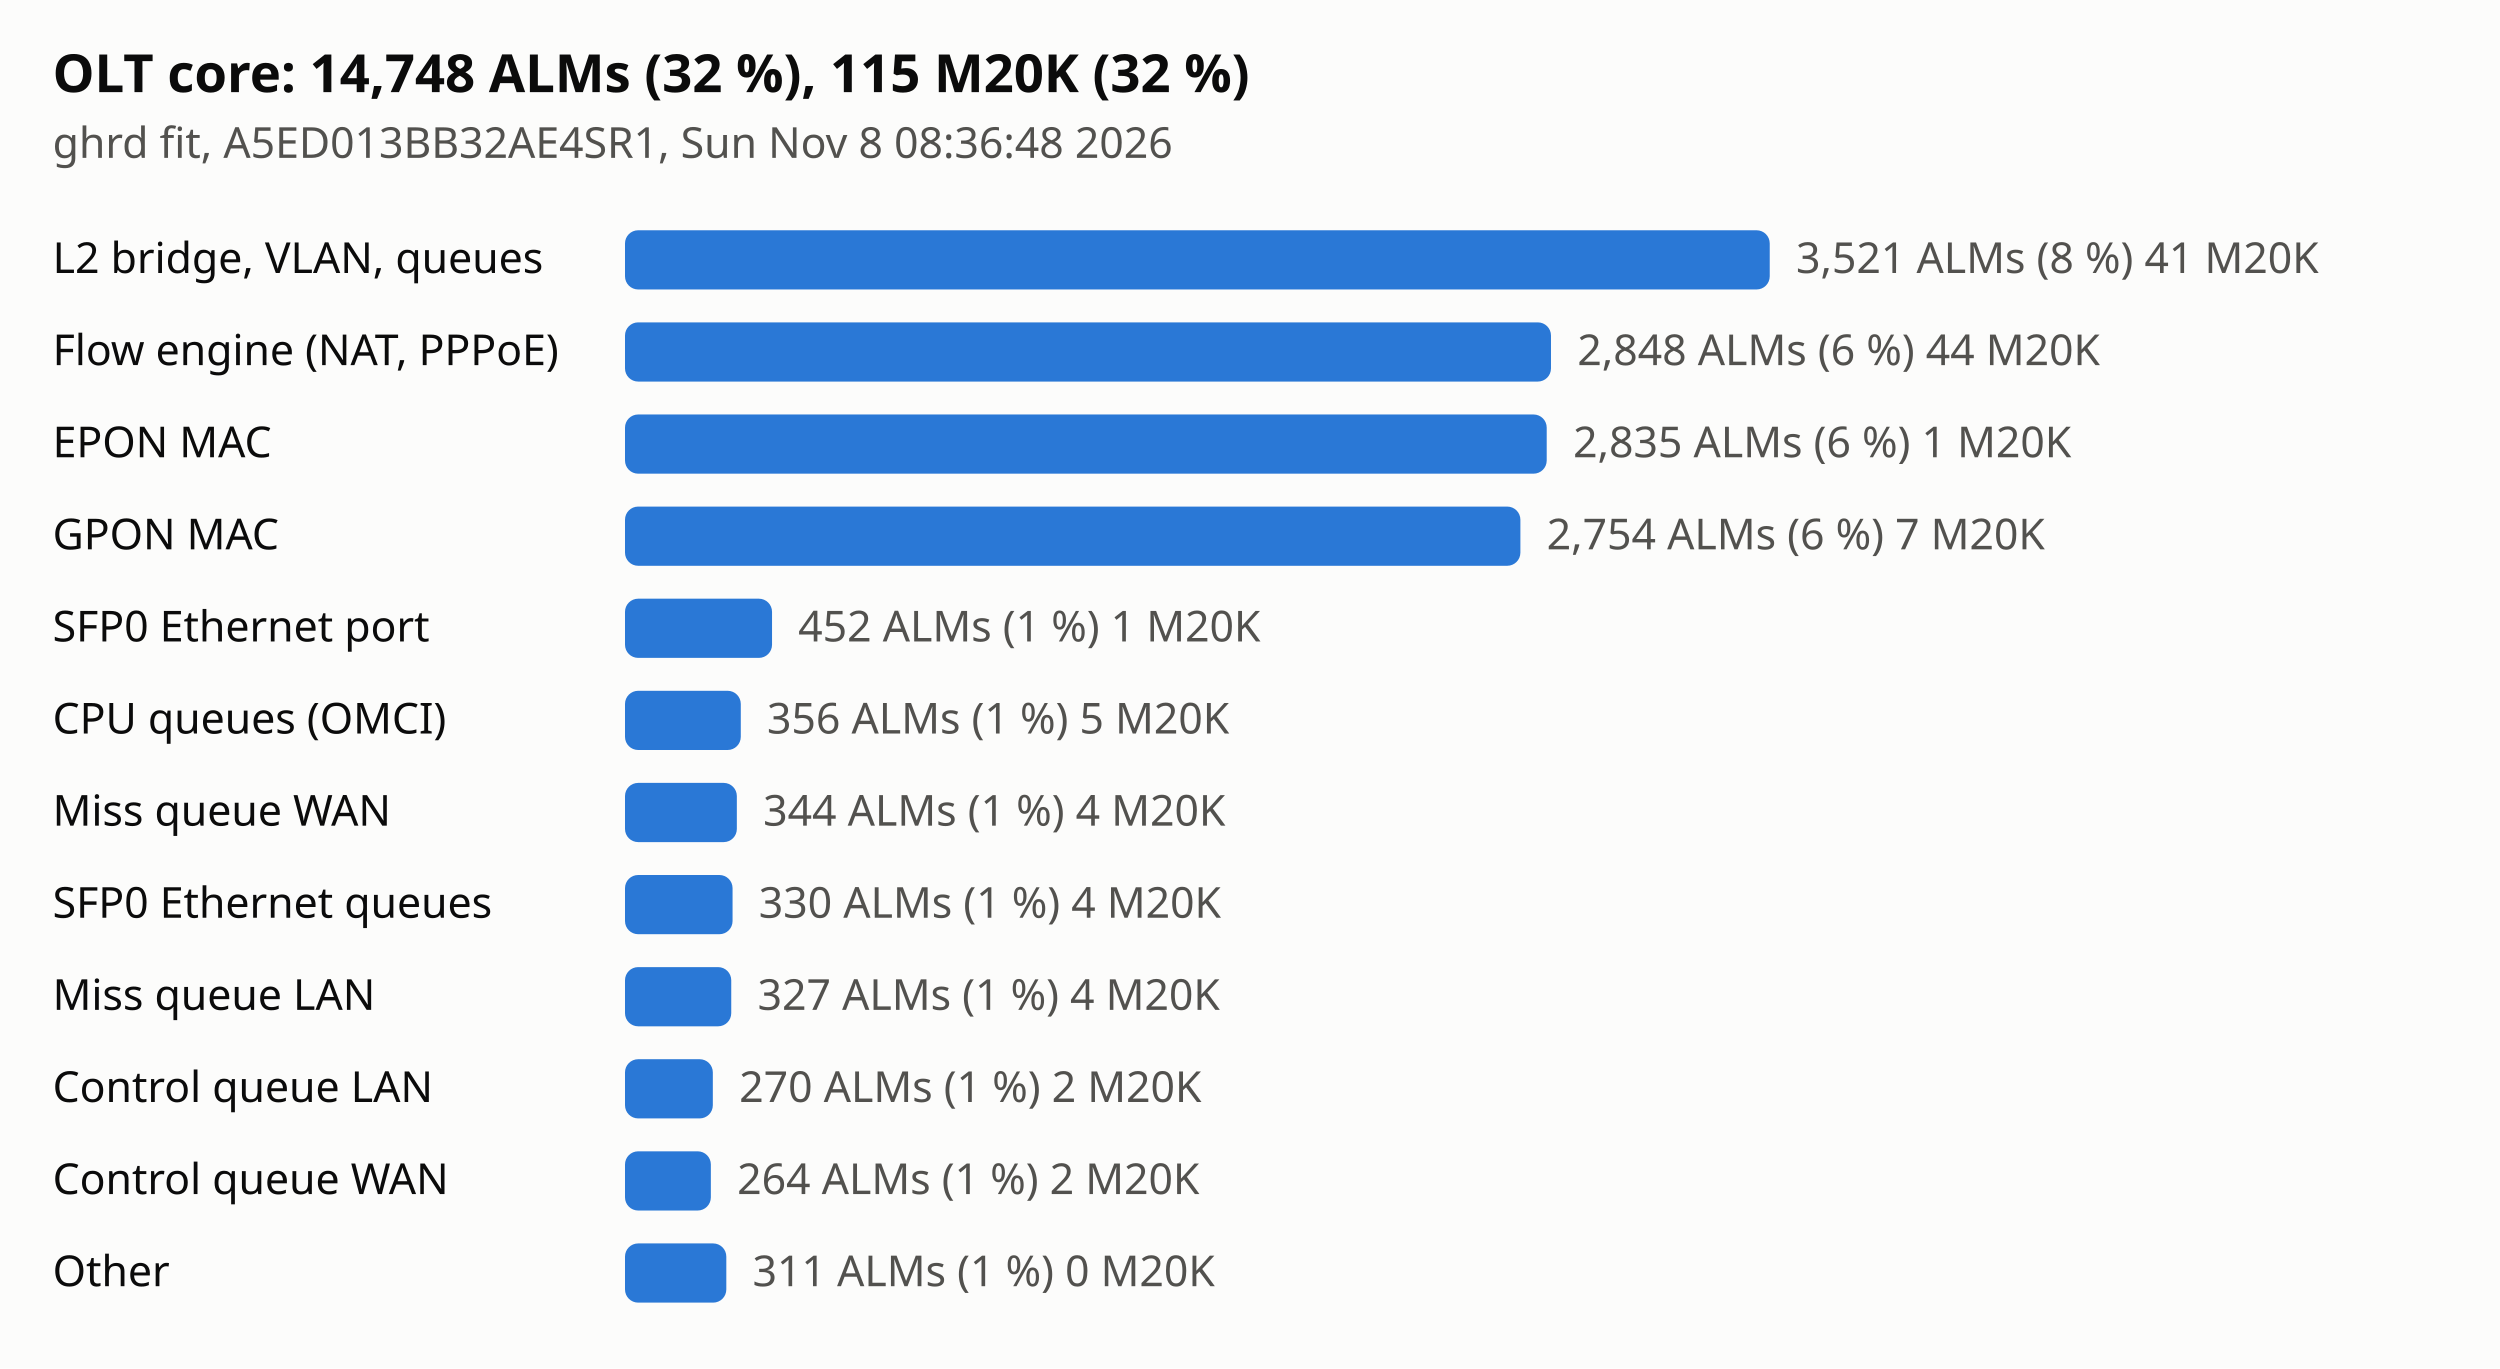
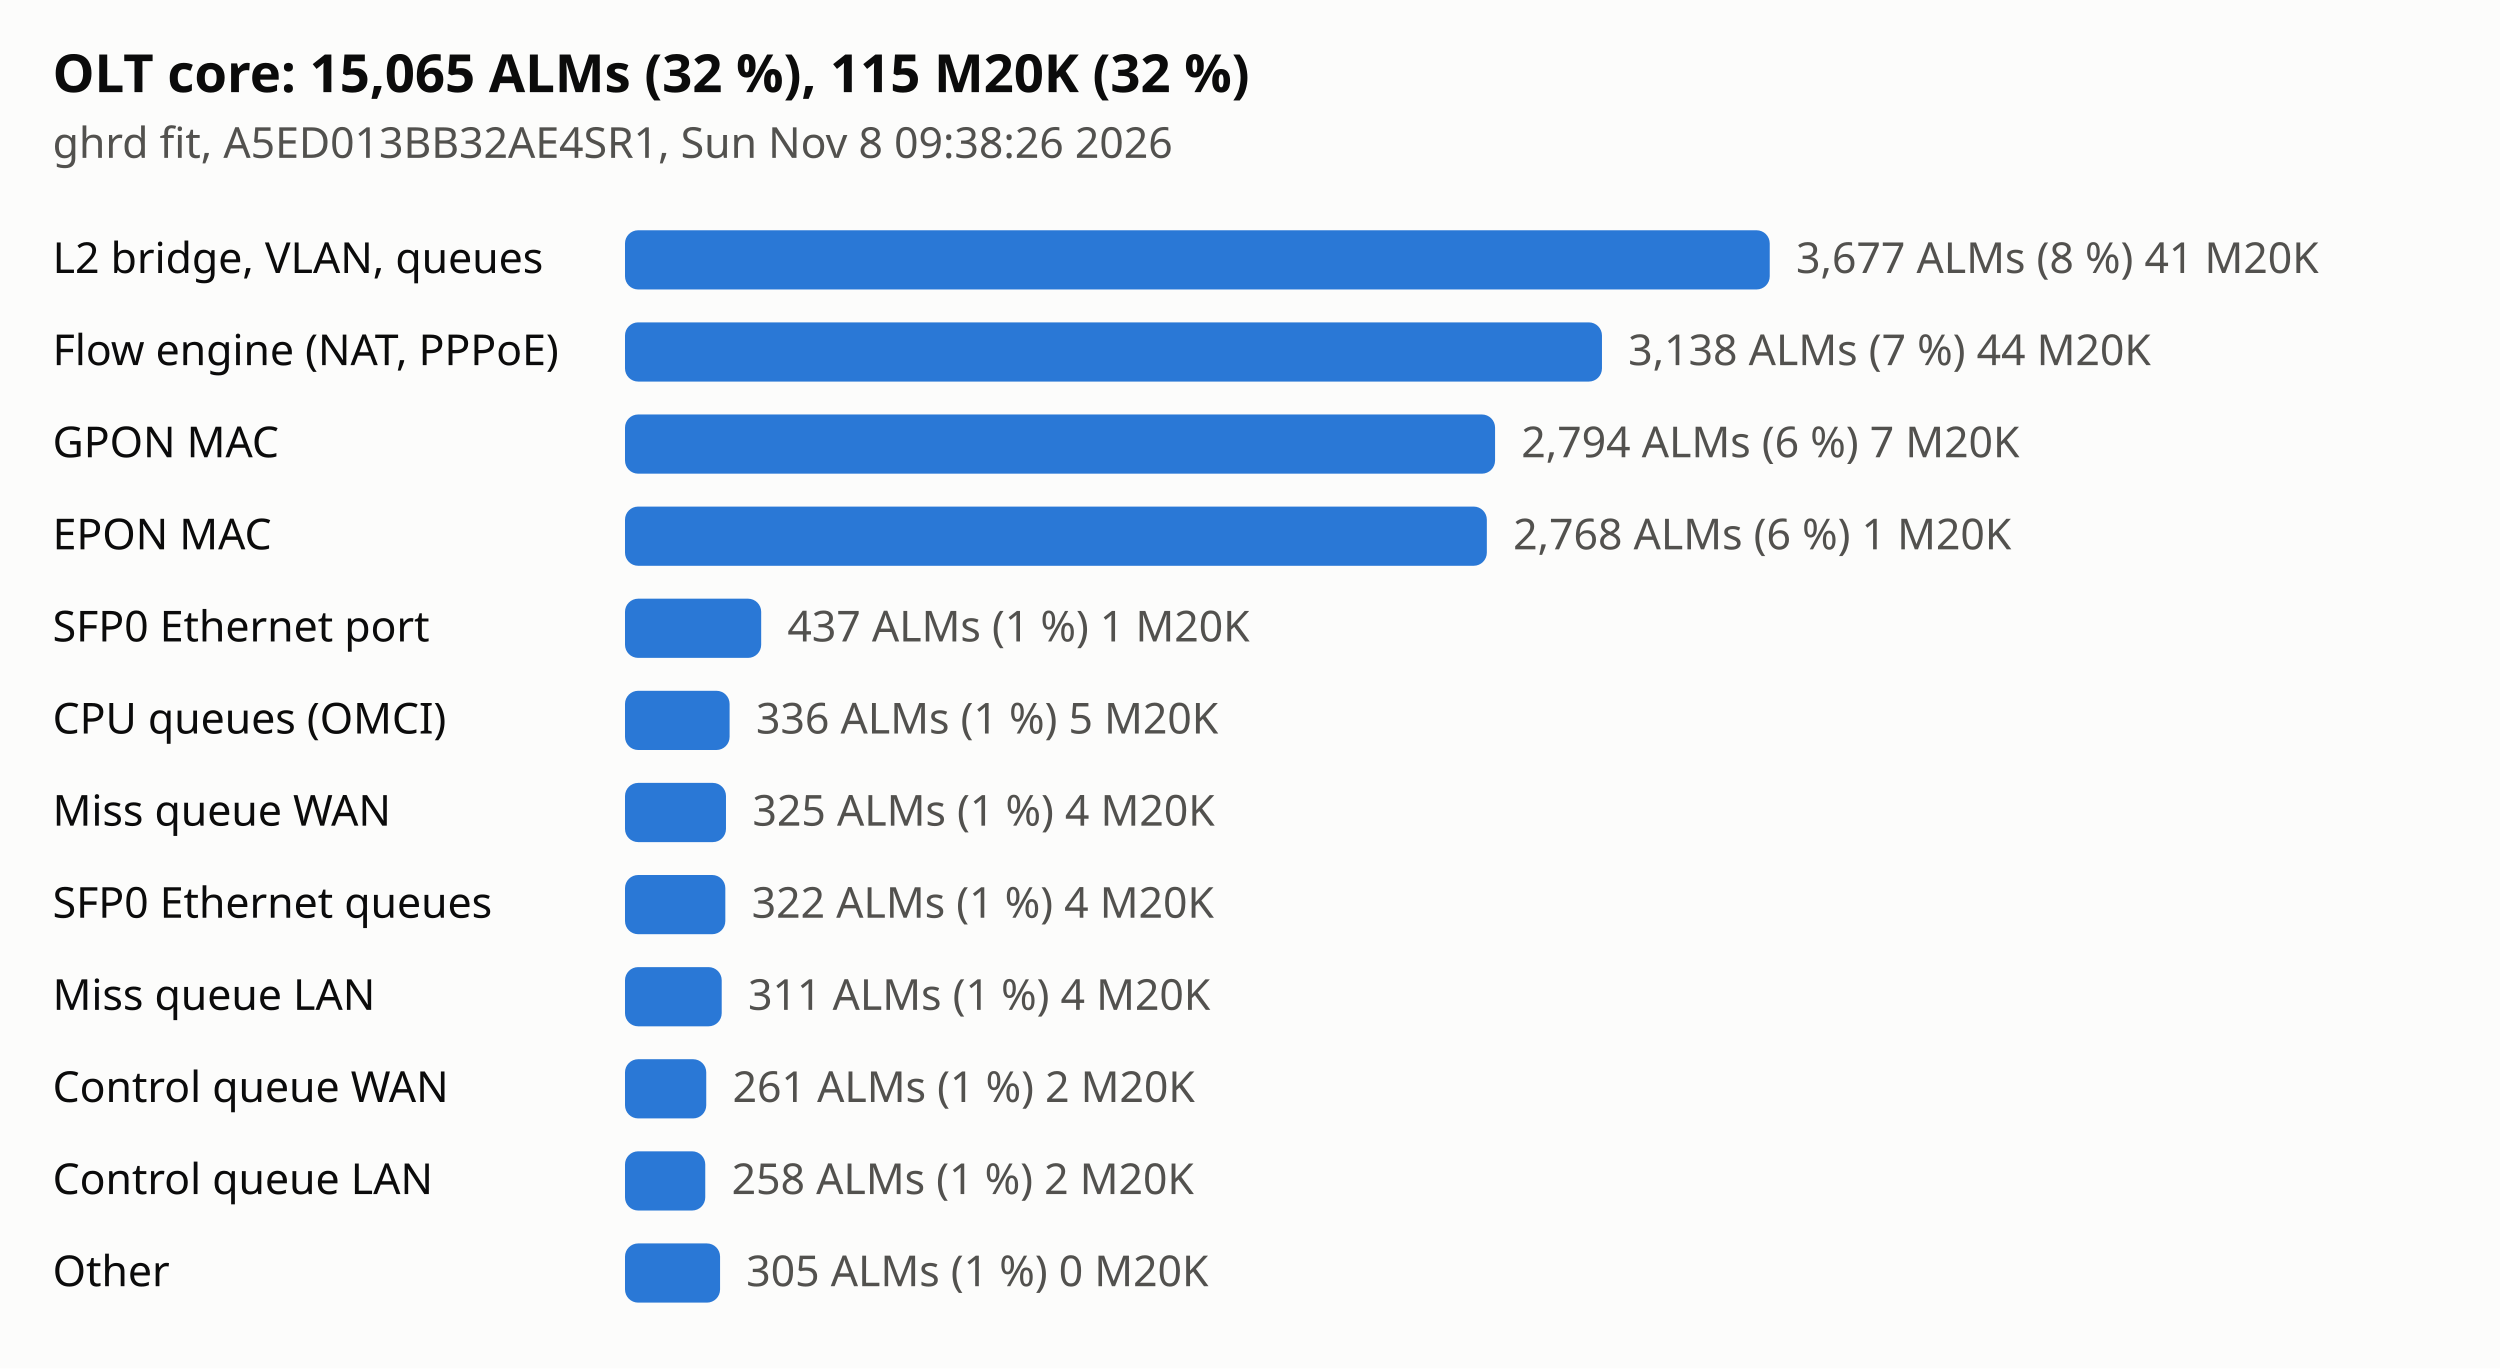
<svg xmlns="http://www.w3.org/2000/svg" width="760" height="416" viewBox="0 0 760 416" role="img">
  <style>text { font: 13px system-ui, sans-serif; } .h { font-size: 16px; font-weight: 600; } .bg { fill: #fcfcfb; } text { fill: #0b0b0b; } .t2 { fill: #52514e; } .track { fill: #e6e5e0; } .s0 { fill: #2a78d6; } .s1 { fill: #eb6834; } .s2 { fill: #1baf7a; } .s3 { fill: #eda100; } .s4 { fill: #e87ba4; } .s5 { fill: #008300; } .s6 { fill: #6250d6; } @media (prefers-color-scheme: dark) { .bg { fill: #1a1a19; } text { fill: #f0efec; } .t2 { fill: #c3c2b7; } .track { fill: #33332f; } .s0 { fill: #3987e5; } .s1 { fill: #d95926; } .s2 { fill: #199e70; } .s3 { fill: #c98500; } .s4 { fill: #d55181; } .s5 { fill: #008300; } .s6 { fill: #9085e9; } }</style>
  <rect width="760" height="416" class="bg" />
-   <text x="16" y="28" class="h" text-anchor="start">OLT core: 14,748 ALMs (32 %), 115 M20K (32 %)</text>
-   <text x="16" y="48" class="t2" text-anchor="start">ghrd fit, A5ED013BB32AE4SR1, Sun Nov  8 08:36:48 2026</text>
+   <text x="16" y="28" class="h" text-anchor="start">OLT core: 15,065 ALMs (32 %), 115 M20K (32 %)</text>
+   <text x="16" y="48" class="t2" text-anchor="start">ghrd fit, A5ED013BB32AE4SR1, Sun Nov  8 09:38:26 2026</text>
  <text x="16" y="83" class="" text-anchor="start">L2 bridge, VLAN, queues</text>
  <rect x="190.0" y="70" width="348.0" height="18" rx="4" class="s0" />
-   <text x="546.0" y="83" class="t2" text-anchor="start">3,521 ALMs (8 %)  41 M20K</text>
+   <text x="546.0" y="83" class="t2" text-anchor="start">3,677 ALMs (8 %)  41 M20K</text>
  <text x="16" y="111" class="" text-anchor="start">Flow engine (NAT, PPPoE)</text>
-   <rect x="190.0" y="98" width="281.5" height="18" rx="4" class="s0" />
-   <text x="479.511" y="111" class="t2" text-anchor="start">2,848 ALMs (6 %)  44 M20K</text>
-   <text x="16" y="139" class="" text-anchor="start">EPON MAC</text>
-   <rect x="190.0" y="126" width="280.2" height="18" rx="4" class="s0" />
-   <text x="478.227" y="139" class="t2" text-anchor="start">2,835 ALMs (6 %)  1 M20K</text>
-   <text x="16" y="167" class="" text-anchor="start">GPON MAC</text>
-   <rect x="190.0" y="154" width="272.2" height="18" rx="4" class="s0" />
-   <text x="470.191" y="167" class="t2" text-anchor="start">2,754 ALMs (6 %)  7 M20K</text>
+   <rect x="190.0" y="98" width="297.0" height="18" rx="4" class="s0" />
+   <text x="494.978" y="111" class="t2" text-anchor="start">3,138 ALMs (7 %)  44 M20K</text>
+   <text x="16" y="139" class="" text-anchor="start">GPON MAC</text>
+   <rect x="190.0" y="126" width="264.5" height="18" rx="4" class="s0" />
+   <text x="462.478" y="139" class="t2" text-anchor="start">2,794 ALMs (6 %)  7 M20K</text>
+   <text x="16" y="167" class="" text-anchor="start">EPON MAC</text>
+   <rect x="190.0" y="154" width="262.0" height="18" rx="4" class="s0" />
+   <text x="459.998" y="167" class="t2" text-anchor="start">2,768 ALMs (6 %)  1 M20K</text>
  <text x="16" y="195" class="" text-anchor="start">SFP0 Ethernet port</text>
-   <rect x="190.0" y="182" width="44.7" height="18" rx="4" class="s0" />
-   <text x="242.655" y="195" class="t2" text-anchor="start">452 ALMs (1 %)  1 M20K</text>
+   <rect x="190.0" y="182" width="41.4" height="18" rx="4" class="s0" />
+   <text x="239.368" y="195" class="t2" text-anchor="start">437 ALMs (1 %)  1 M20K</text>
  <text x="16" y="223" class="" text-anchor="start">CPU queues (OMCI)</text>
-   <rect x="190.0" y="210" width="35.2" height="18" rx="4" class="s0" />
-   <text x="233.167" y="223" class="t2" text-anchor="start">356 ALMs (1 %)  5 M20K</text>
+   <rect x="190.0" y="210" width="31.8" height="18" rx="4" class="s0" />
+   <text x="229.828" y="223" class="t2" text-anchor="start">336 ALMs (1 %)  5 M20K</text>
  <text x="16" y="251" class="" text-anchor="start">Miss queue WAN</text>
-   <rect x="190.0" y="238" width="34.0" height="18" rx="4" class="s0" />
-   <text x="232" y="251" class="t2" text-anchor="start">344 ALMs (1 %)  4 M20K</text>
+   <rect x="190.0" y="238" width="30.7" height="18" rx="4" class="s0" />
+   <text x="228.749" y="251" class="t2" text-anchor="start">325 ALMs (1 %)  4 M20K</text>
  <text x="16" y="279" class="" text-anchor="start">SFP0 Ethernet queues</text>
-   <rect x="190.0" y="266" width="32.7" height="18" rx="4" class="s0" />
-   <text x="230.666" y="279" class="t2" text-anchor="start">330 ALMs (1 %)  4 M20K</text>
+   <rect x="190.0" y="266" width="30.5" height="18" rx="4" class="s0" />
+   <text x="228.513" y="279" class="t2" text-anchor="start">322 ALMs (1 %)  4 M20K</text>
  <text x="16" y="307" class="" text-anchor="start">Miss queue LAN</text>
-   <rect x="190.0" y="294" width="32.3" height="18" rx="4" class="s0" />
-   <text x="230.31" y="307" class="t2" text-anchor="start">327 ALMs (1 %)  4 M20K</text>
-   <text x="16" y="335" class="" text-anchor="start">Control queue LAN</text>
-   <rect x="190.0" y="322" width="26.7" height="18" rx="4" class="s0" />
-   <text x="224.716" y="335" class="t2" text-anchor="start">270 ALMs (1 %)  2 M20K</text>
-   <text x="16" y="363" class="" text-anchor="start">Control queue WAN</text>
-   <rect x="190.0" y="350" width="26.1" height="18" rx="4" class="s0" />
-   <text x="224.103" y="363" class="t2" text-anchor="start">264 ALMs (1 %)  2 M20K</text>
+   <rect x="190.0" y="294" width="29.4" height="18" rx="4" class="s0" />
+   <text x="227.415" y="307" class="t2" text-anchor="start">311 ALMs (1 %)  4 M20K</text>
+   <text x="16" y="335" class="" text-anchor="start">Control queue WAN</text>
+   <rect x="190.0" y="322" width="24.7" height="18" rx="4" class="s0" />
+   <text x="222.702" y="335" class="t2" text-anchor="start">261 ALMs (1 %)  2 M20K</text>
+   <text x="16" y="363" class="" text-anchor="start">Control queue LAN</text>
+   <rect x="190.0" y="350" width="24.4" height="18" rx="4" class="s0" />
+   <text x="222.418" y="363" class="t2" text-anchor="start">258 ALMs (1 %)  2 M20K</text>
  <text x="16" y="391" class="" text-anchor="start">Other</text>
-   <rect x="190.0" y="378" width="30.8" height="18" rx="4" class="s0" />
-   <text x="228.778" y="391" class="t2" text-anchor="start">311 ALMs (1 %)  0 M20K</text>
+   <rect x="190.0" y="378" width="28.9" height="18" rx="4" class="s0" />
+   <text x="226.856" y="391" class="t2" text-anchor="start">305 ALMs (1 %)  0 M20K</text>
</svg>
